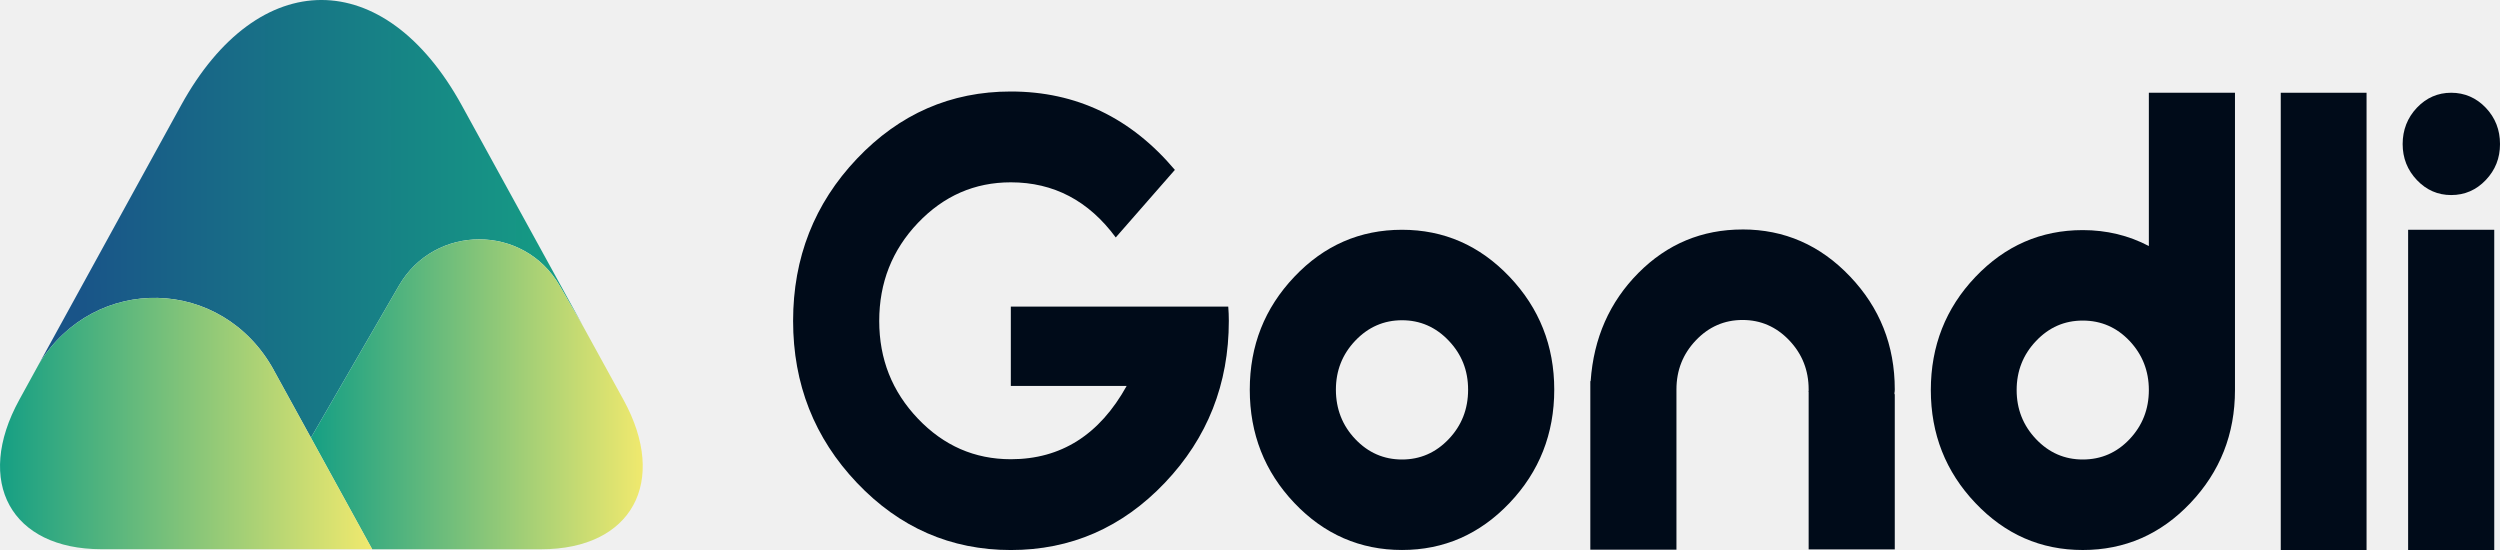
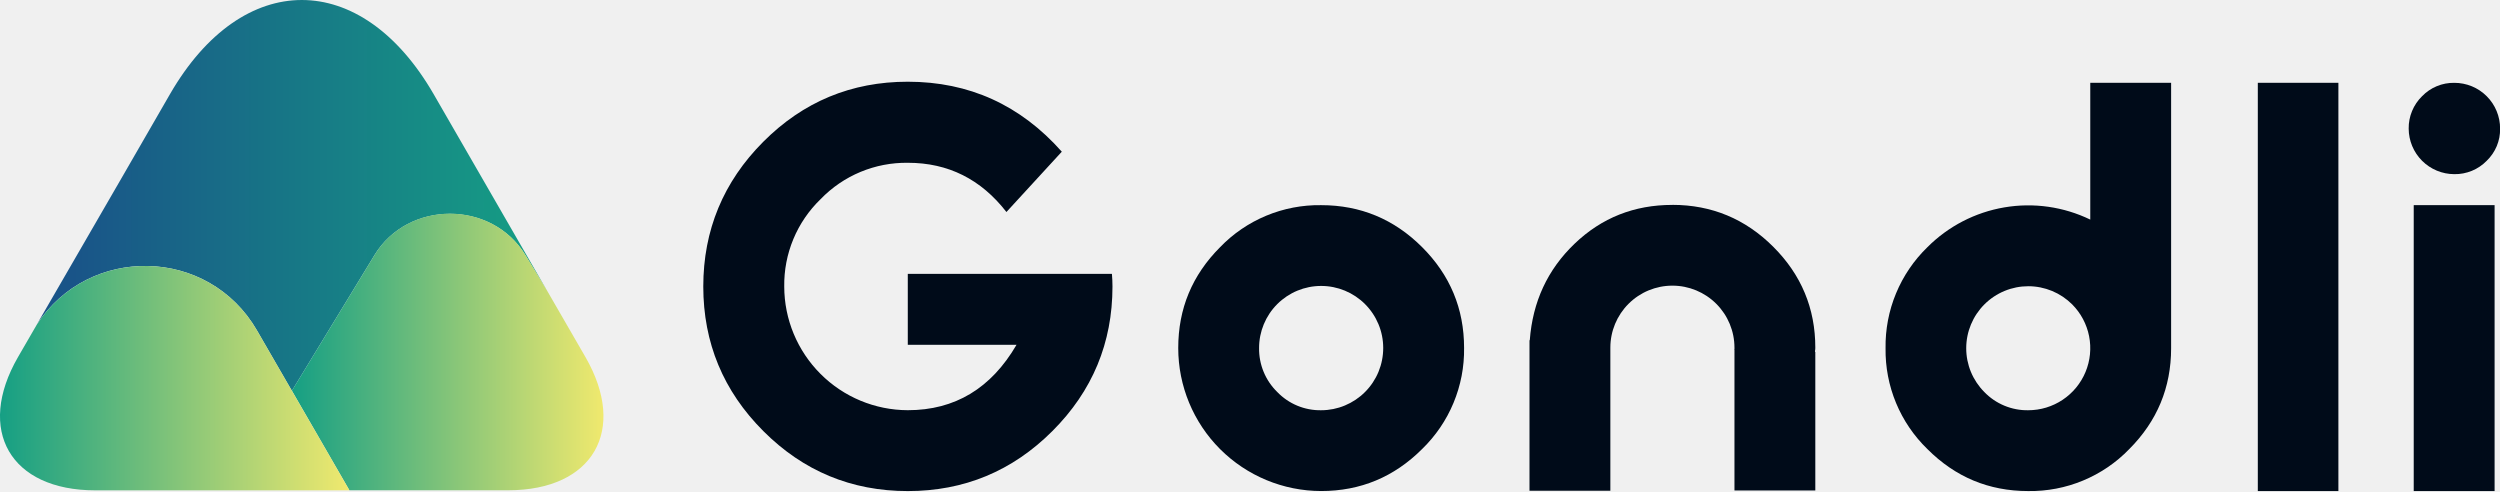
- <svg xmlns="http://www.w3.org/2000/svg" width="100" height="22" viewBox="0 0 100 22" fill="none">
-   <g clip-path="url(#clip0_3301_12668)">
-     <path d="M49.153 12.836C49.153 15.36 48.3 17.518 46.594 19.312C44.888 21.104 42.834 22.001 40.433 22.001C38.032 22.001 35.98 21.105 34.277 19.312C32.574 17.519 31.724 15.361 31.724 12.836C31.724 10.312 32.575 8.142 34.277 6.349C35.979 4.557 38.031 3.66 40.433 3.66C43.045 3.66 45.232 4.705 46.995 6.795L44.63 9.498C43.546 8.028 42.147 7.293 40.433 7.293C38.985 7.293 37.747 7.835 36.715 8.918C35.684 10.002 35.169 11.308 35.169 12.838C35.169 14.367 35.684 15.66 36.715 16.744C37.747 17.828 38.985 18.369 40.433 18.369C42.438 18.369 43.983 17.392 45.066 15.438H40.433V12.264H49.13C49.145 12.451 49.153 12.642 49.153 12.838V12.836Z" fill="#000B19" />
-     <path d="M56.08 9.191C57.754 9.191 59.187 9.817 60.38 11.07C61.573 12.324 62.17 13.83 62.17 15.589C62.17 17.348 61.574 18.867 60.38 20.12C59.188 21.372 57.755 21.999 56.08 21.999C54.405 21.999 52.963 21.372 51.775 20.12C50.585 18.867 49.991 17.355 49.991 15.589C49.991 13.822 50.585 12.324 51.775 11.07C52.963 9.817 54.398 9.191 56.08 9.191ZM56.08 18.38C56.807 18.38 57.43 18.109 57.948 17.565C58.466 17.021 58.724 16.363 58.724 15.589C58.724 14.815 58.466 14.17 57.948 13.626C57.43 13.082 56.807 12.81 56.08 12.81C55.353 12.81 54.73 13.083 54.212 13.626C53.694 14.17 53.436 14.823 53.436 15.589C53.436 16.354 53.694 17.021 54.212 17.565C54.73 18.109 55.353 18.38 56.08 18.38Z" fill="#000B19" />
-     <path d="M69.701 9.178C71.375 9.178 72.808 9.804 74.001 11.058C75.194 12.311 75.791 13.817 75.791 15.577C75.791 15.628 75.787 15.675 75.778 15.717V15.768H75.791V21.975H72.346V15.679H72.334C72.342 15.67 72.346 15.658 72.346 15.641V15.577C72.346 14.813 72.088 14.158 71.57 13.614C71.052 13.07 70.429 12.799 69.702 12.799C68.975 12.799 68.352 13.07 67.834 13.614C67.316 14.158 67.058 14.813 67.058 15.577V21.988H63.613V15.246H63.626C63.746 13.521 64.384 12.079 65.536 10.918C66.688 9.759 68.077 9.179 69.702 9.179L69.701 9.178Z" fill="#000B19" />
-     <path d="M89.399 15.411V15.602C89.399 17.361 88.805 18.867 87.616 20.121C86.427 21.374 84.992 22 83.31 22C81.629 22 80.206 21.374 79.016 20.121C77.827 18.868 77.233 17.362 77.233 15.602C77.233 13.842 77.827 12.326 79.016 11.078C80.205 9.828 81.637 9.204 83.31 9.204C84.264 9.204 85.145 9.417 85.954 9.841V3.71H89.399V15.411ZM83.31 18.38C84.046 18.38 84.67 18.109 85.185 17.565C85.698 17.021 85.954 16.366 85.954 15.602C85.954 14.838 85.697 14.183 85.185 13.639C84.671 13.095 84.046 12.823 83.31 12.823C82.575 12.823 81.96 13.095 81.442 13.639C80.925 14.183 80.666 14.838 80.666 15.602C80.666 16.366 80.925 17.021 81.442 17.565C81.96 18.109 82.582 18.38 83.31 18.38Z" fill="#000B19" />
-     <path d="M91.23 22V3.71H94.662V22H91.23Z" fill="#000B19" />
-     <path d="M98.047 7.802C97.513 7.802 97.056 7.602 96.676 7.203C96.296 6.803 96.106 6.323 96.106 5.762C96.106 5.201 96.296 4.709 96.676 4.309C97.056 3.91 97.513 3.71 98.047 3.71C98.581 3.71 99.049 3.91 99.43 4.309C99.81 4.709 100 5.193 100 5.762C100 6.331 99.81 6.803 99.43 7.203C99.049 7.602 98.589 7.802 98.047 7.802Z" fill="#000B19" />
-     <path d="M99.77 9.191H96.325V22H99.77V9.191Z" fill="#000B19" />
-     <path d="M10.953 14.809L12.437 17.509L15.957 11.425C17.385 8.956 20.956 8.956 22.385 11.425L23.336 13.07L20.541 7.982L18.472 4.216C15.383 -1.406 10.329 -1.406 7.241 4.216L5.171 7.982L1.567 14.542C3.782 10.952 8.884 11.04 10.955 14.808L10.953 14.809Z" fill="url(#paint0_linear_3301_12668)" />
-     <path d="M15.957 11.425L12.437 17.509L13.296 19.074L14.887 21.97H21.653C25.267 21.97 26.746 19.278 24.939 15.992L23.335 13.073L22.384 11.428C20.957 8.958 17.385 8.958 15.957 11.426V11.425Z" fill="url(#paint1_linear_3301_12668)" />
-     <path d="M13.297 19.074L12.438 17.509L10.954 14.809C8.884 11.041 3.781 10.953 1.566 14.545L0.772 15.991C-1.035 19.279 0.443 21.968 4.057 21.968H14.888L13.297 19.073V19.074Z" fill="url(#paint2_linear_3301_12668)" />
+ <svg xmlns="http://www.w3.org/2000/svg" width="112" height="22" viewBox="0 0 112 22" fill="none">
+   <g clip-path="url(#clip0_3329_12647)">
+     <path d="M49.839 12.836C49.839 15.359 48.942 17.517 47.148 19.311C45.354 21.104 43.194 22.001 40.669 22C38.144 22 35.986 21.104 34.196 19.311C32.405 17.518 31.509 15.36 31.507 12.836C31.507 10.314 32.407 8.143 34.196 6.35C35.985 4.556 38.143 3.661 40.669 3.661C43.416 3.661 45.716 4.706 47.569 6.796L45.088 9.498C43.948 8.028 42.477 7.293 40.675 7.293C39.946 7.283 39.223 7.422 38.55 7.702C37.877 7.982 37.269 8.397 36.763 8.922C36.238 9.429 35.822 10.038 35.542 10.712C35.262 11.386 35.123 12.111 35.134 12.841C35.137 14.307 35.721 15.713 36.758 16.75C37.795 17.788 39.202 18.373 40.669 18.377C42.778 18.377 44.402 17.4 45.541 15.446H40.669V12.268H49.814C49.83 12.455 49.839 12.646 49.839 12.842V12.836Z" fill="#000B19" />
+     <path d="M59.187 9.191C60.947 9.191 62.455 9.817 63.709 11.07C64.964 12.323 65.591 13.829 65.591 15.588C65.603 16.432 65.442 17.268 65.118 18.048C64.795 18.827 64.315 19.531 63.709 20.118C62.455 21.371 60.948 21.998 59.187 21.998C57.488 21.996 55.86 21.32 54.659 20.119C53.459 18.918 52.785 17.29 52.785 15.592C52.785 13.826 53.409 12.328 54.66 11.074C55.245 10.467 55.949 9.987 56.728 9.663C57.507 9.339 58.344 9.178 59.187 9.191ZM59.187 18.379C59.553 18.379 59.916 18.306 60.253 18.165C60.591 18.024 60.898 17.819 61.156 17.559C61.414 17.3 61.619 16.993 61.758 16.654C61.897 16.316 61.968 15.954 61.968 15.588C61.968 14.851 61.675 14.145 61.153 13.624C60.632 13.103 59.925 12.81 59.187 12.81C58.45 12.81 57.743 13.103 57.221 13.624C56.7 14.145 56.407 14.851 56.407 15.588C56.401 15.956 56.471 16.32 56.611 16.66C56.751 17 56.96 17.307 57.223 17.564C57.477 17.827 57.783 18.035 58.12 18.175C58.458 18.315 58.821 18.385 59.187 18.379Z" fill="#000B19" />
+     <path d="M74.923 9.178C76.683 9.178 78.19 9.805 79.445 11.058C80.699 12.312 81.326 13.818 81.326 15.576C81.327 15.623 81.323 15.67 81.313 15.716V15.767H81.326V21.974H77.704V15.677H77.691C77.696 15.672 77.699 15.666 77.702 15.66C77.704 15.653 77.705 15.646 77.704 15.639V15.575C77.704 14.838 77.411 14.132 76.89 13.611C76.368 13.09 75.661 12.797 74.924 12.797C74.186 12.797 73.479 13.09 72.958 13.611C72.436 14.132 72.144 14.838 72.144 15.575V21.986H68.521V15.244H68.534C68.662 13.52 69.331 12.077 70.543 10.917C71.755 9.757 73.215 9.178 74.924 9.18L74.923 9.178Z" fill="#000B19" />
+     <path d="M97.266 15.41V15.601C97.266 17.36 96.641 18.866 95.391 20.119C94.805 20.726 94.101 21.205 93.322 21.528C92.544 21.852 91.707 22.012 90.864 21.999C89.096 21.999 87.599 21.372 86.348 20.119C85.744 19.534 85.266 18.831 84.943 18.054C84.621 17.277 84.461 16.442 84.473 15.601C84.46 14.759 84.619 13.922 84.942 13.144C85.264 12.365 85.743 11.661 86.348 11.074C87.284 10.135 88.49 9.512 89.798 9.29C91.106 9.068 92.45 9.26 93.644 9.838V3.71H97.266V15.41ZM90.864 18.379C91.413 18.379 91.95 18.216 92.407 17.911C92.864 17.606 93.221 17.173 93.431 16.666C93.642 16.159 93.698 15.6 93.592 15.062C93.486 14.523 93.222 14.028 92.835 13.638C92.576 13.38 92.27 13.175 91.933 13.035C91.596 12.896 91.234 12.823 90.869 12.823C90.504 12.823 90.142 12.894 89.805 13.034C89.468 13.173 89.161 13.377 88.903 13.635C88.644 13.893 88.439 14.199 88.299 14.536C88.159 14.873 88.087 15.234 88.087 15.599C88.086 15.964 88.158 16.325 88.297 16.662C88.437 16.999 88.641 17.306 88.899 17.564C89.153 17.827 89.459 18.035 89.797 18.175C90.135 18.315 90.498 18.385 90.864 18.379Z" fill="#000B19" />
+     <path d="M101.15 21.999V3.71H104.76V21.999H101.15Z" fill="#000B19" />
+     <path d="M109.951 7.802C109.41 7.801 108.892 7.585 108.509 7.203C108.127 6.821 107.911 6.303 107.909 5.762C107.905 5.492 107.957 5.224 108.06 4.975C108.163 4.725 108.316 4.499 108.509 4.31C108.696 4.117 108.92 3.964 109.168 3.861C109.416 3.758 109.682 3.707 109.951 3.711C110.221 3.71 110.488 3.763 110.738 3.865C110.987 3.968 111.214 4.119 111.404 4.31C111.595 4.501 111.747 4.727 111.849 4.976C111.952 5.226 112.005 5.493 112.004 5.762C112.009 6.031 111.958 6.297 111.855 6.545C111.751 6.793 111.598 7.017 111.405 7.203C111.216 7.397 110.99 7.55 110.74 7.653C110.49 7.756 110.221 7.807 109.951 7.802Z" fill="#000B19" />
+     <path d="M111.758 9.191H108.135V21.999H111.758V9.191Z" fill="#000B19" />
+     <path d="M11.516 14.809L13.076 17.509L16.777 11.429C18.279 8.961 22.034 8.961 23.537 11.429L24.537 13.074L21.599 7.982L19.426 4.216C16.178 -1.405 10.864 -1.405 7.616 4.216L5.443 7.982L1.647 14.542C3.975 10.952 9.343 11.04 11.516 14.808V14.809Z" fill="url(#paint0_linear_3329_12647)" />
+     <path d="M16.779 11.425L13.077 17.505L13.981 19.069L15.653 21.964H22.768C26.571 21.964 28.124 19.273 26.223 15.987L24.537 13.069L23.537 11.424C22.036 8.954 18.28 8.954 16.779 11.424V11.425Z" fill="url(#paint1_linear_3329_12647)" />
+     <path d="M13.982 19.073L13.078 17.509L11.516 14.809C9.343 11.041 3.974 10.953 1.646 14.548L0.811 15.99C-1.09 19.278 0.465 21.967 4.266 21.967H15.654L13.982 19.072V19.073Z" fill="url(#paint2_linear_3329_12647)" />
  </g>
  <defs>
-     <linearGradient id="paint0_linear_3301_12668" x1="-8.842e-06" y1="8.754" x2="25.711" y2="8.754" gradientUnits="userSpaceOnUse">
+     <linearGradient id="paint0_linear_3329_12647" x1="-0.001" y1="8.754" x2="27.035" y2="8.754" gradientUnits="userSpaceOnUse">
      <stop offset="0.12" stop-color="#195488" />
      <stop offset="0.9" stop-color="#159F84" />
    </linearGradient>
-     <linearGradient id="paint1_linear_3301_12668" x1="12.437" y1="15.772" x2="25.709" y2="15.772" gradientUnits="userSpaceOnUse">
+     <linearGradient id="paint1_linear_3329_12647" x1="13.077" y1="15.772" x2="27.034" y2="15.772" gradientUnits="userSpaceOnUse">
      <stop stop-color="#159F84" />
      <stop offset="1" stop-color="#F0E96E" />
    </linearGradient>
-     <linearGradient id="paint2_linear_3301_12668" x1="-6.75701e-06" y1="16.942" x2="14.888" y2="16.942" gradientUnits="userSpaceOnUse">
+     <linearGradient id="paint2_linear_3329_12647" x1="-1.79794e-06" y1="16.941" x2="15.654" y2="16.941" gradientUnits="userSpaceOnUse">
      <stop stop-color="#159F84" />
      <stop offset="1" stop-color="#F0E96E" />
    </linearGradient>
-     <clipPath id="clip0_3301_12668">
-       <rect width="100" height="22" fill="white" />
+     <clipPath id="clip0_3329_12647">
+       <rect width="112" height="22" fill="white" />
    </clipPath>
  </defs>
</svg>
